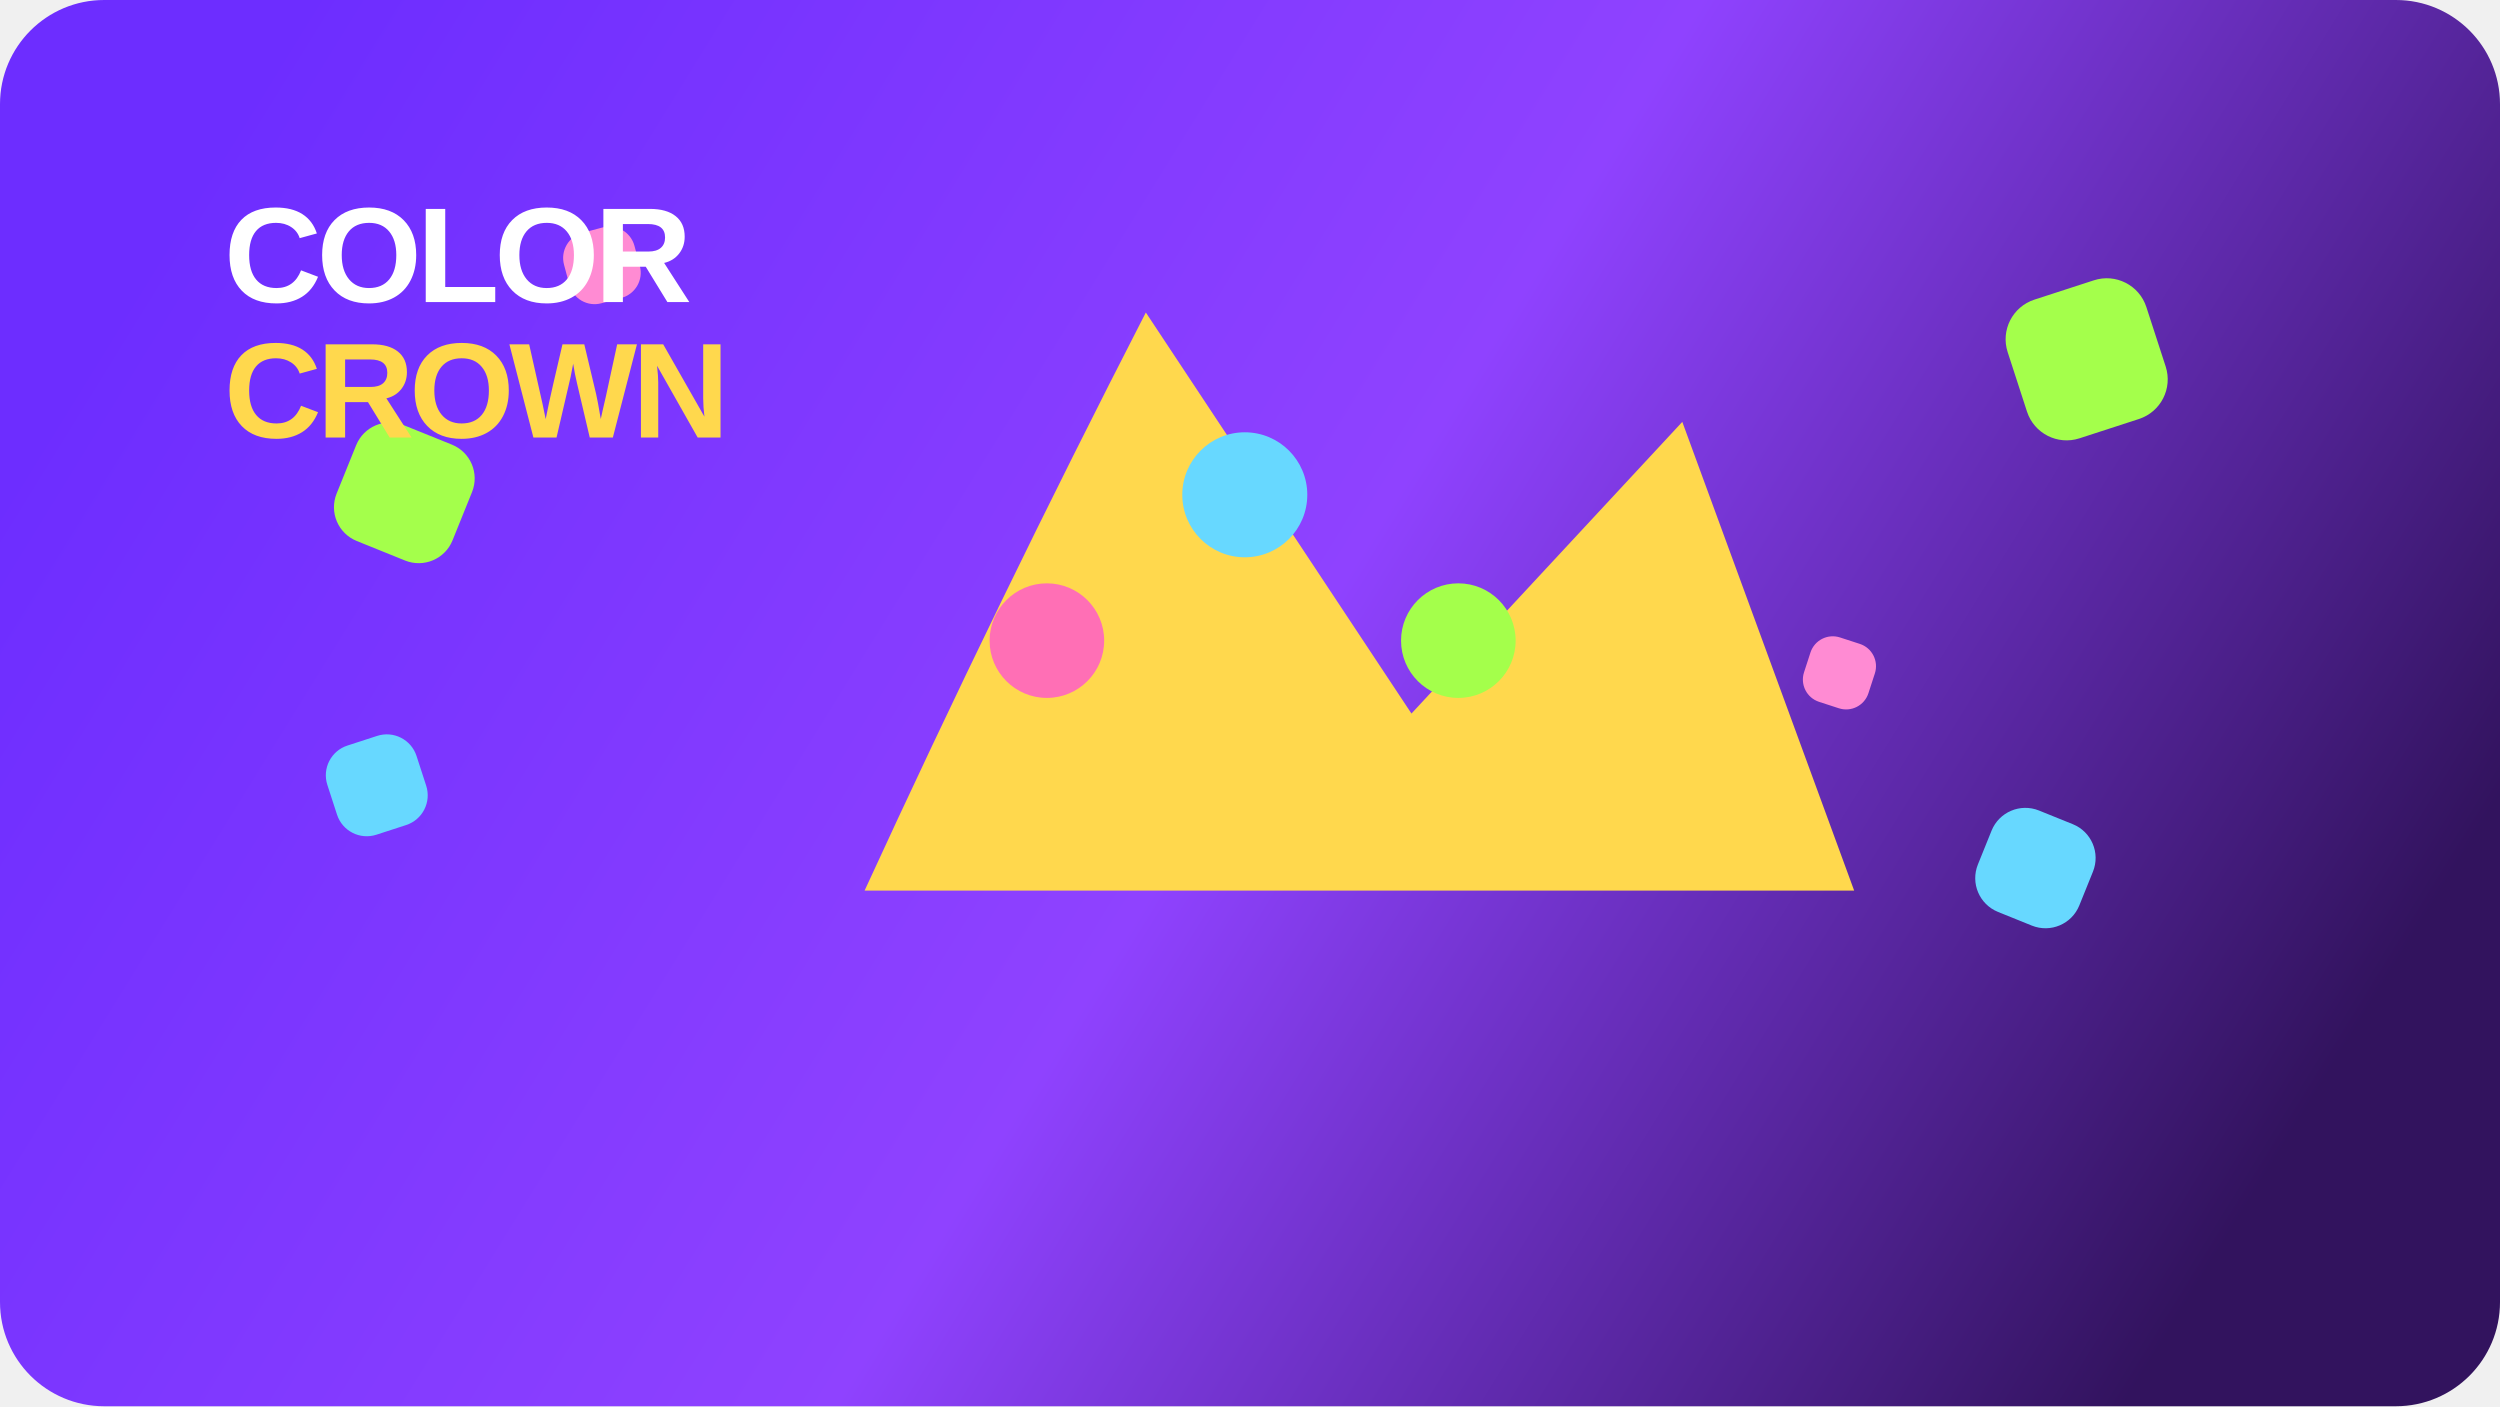
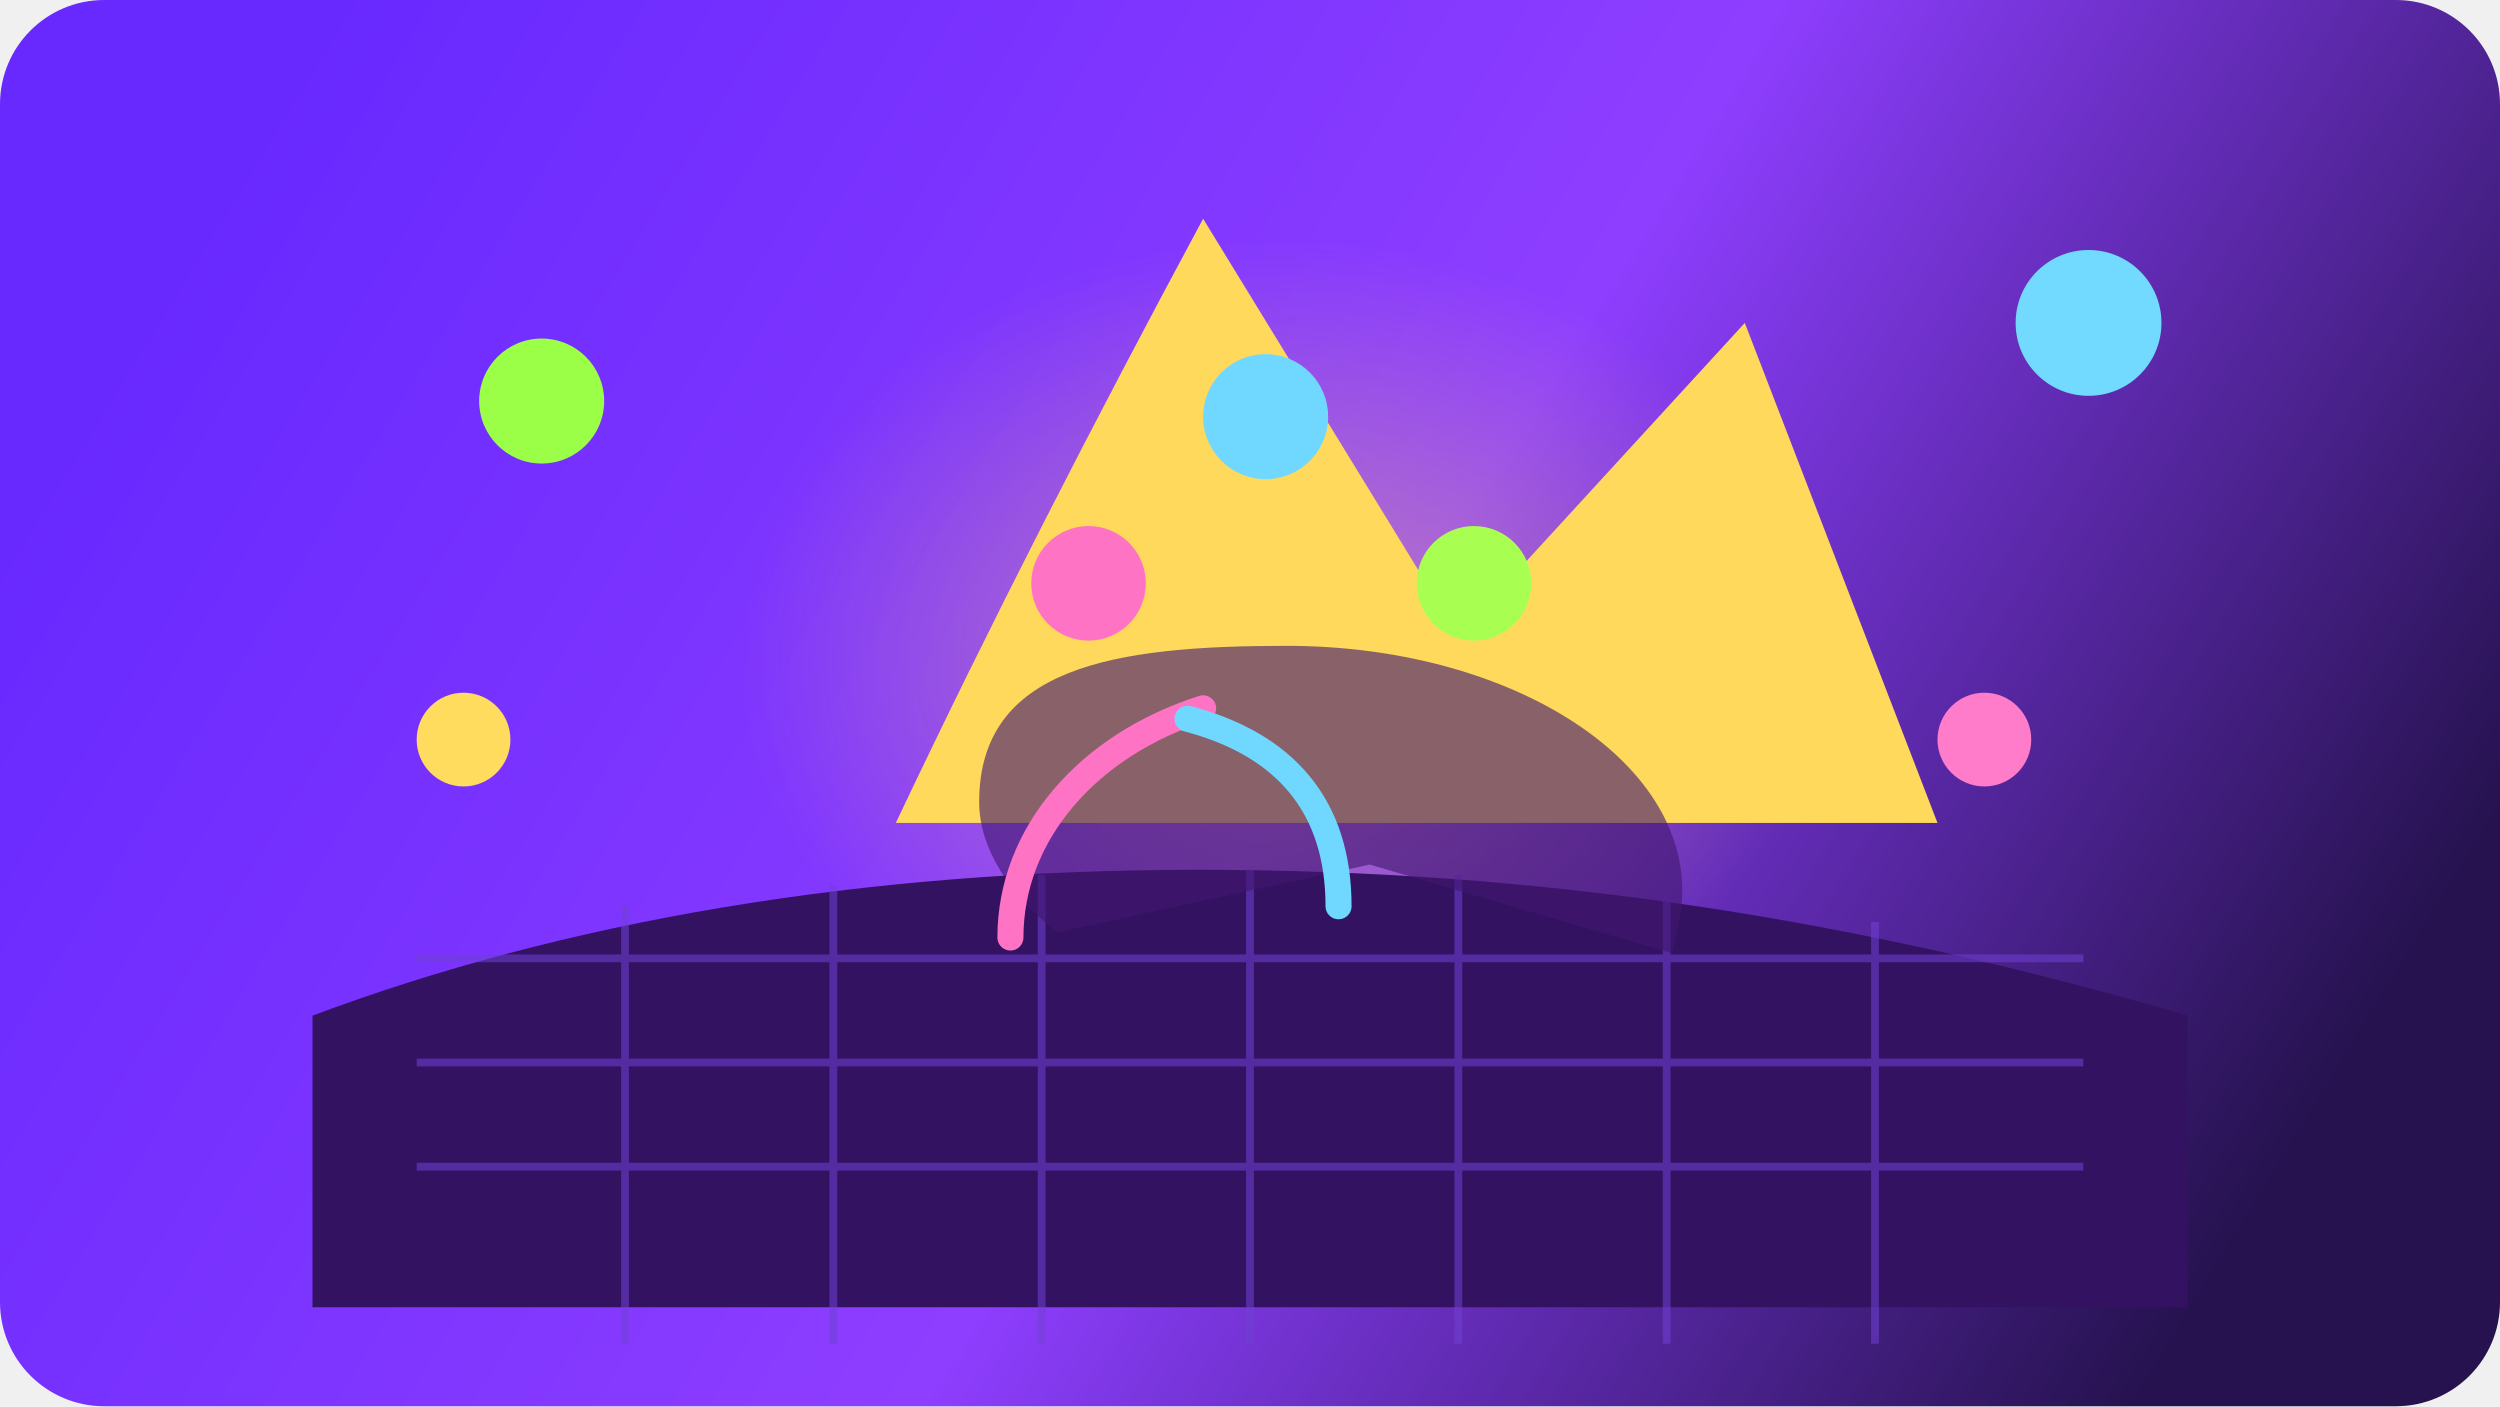
<svg xmlns="http://www.w3.org/2000/svg" viewBox="0 0 960 540" fill="none">
  <defs>
-     <linearGradient id="bg" x1="90" y1="42" x2="838" y2="504" gradientUnits="userSpaceOnUse">
-       <stop stop-color="#6D2DFF" />
-       <stop offset=".52" stop-color="#8F42FF" />
-       <stop offset="1" stop-color="#32135E" />
+     <linearGradient id="bg" x1="102" y1="46" x2="846" y2="502" gradientUnits="userSpaceOnUse">
+       <stop stop-color="#6829FF" />
+       <stop offset=".54" stop-color="#8E3EFF" />
+       <stop offset="1" stop-color="#25124E" />
    </linearGradient>
+     <radialGradient id="glow" cx="0" cy="0" r="1" gradientTransform="translate(492 254) rotate(90) scale(162 208)" gradientUnits="userSpaceOnUse">
+       <stop stop-color="#FFD85A" stop-opacity=".42" />
+       <stop offset="1" stop-color="#FFD85A" stop-opacity="0" />
+     </radialGradient>
  </defs>
  <rect width="960" height="540" rx="40" fill="url(#bg)" />
+   <rect width="960" height="540" rx="40" fill="url(#glow)" />
+   <path d="M120 390c96-36 210-56 340-56s250 18 380 56v112H120V390Z" fill="#341262" />
+   <g stroke="#7040D3" stroke-width="3" opacity=".55">
+     <path d="M160 368h640" />
+     <path d="M160 408h640" />
+     <path d="M160 448h640" />
+     <path d="M240 348v168" />
+     <path d="M320 340v176" />
+     <path d="M400 336v180" />
+     <path d="M480 334v182" />
+     <path d="M560 336v180" />
+     <path d="M640 344v172" />
+     <path d="M720 354v162" />
+   </g>
+   <path d="M344 316c36-76 76-154 118-232l98 160 110-120 74 192H344Z" fill="#FFD95B" />
+   <circle cx="418" cy="224" r="22" fill="#FF73C4" />
+   <circle cx="486" cy="160" r="24" fill="#70D8FF" />
+   <circle cx="566" cy="224" r="22" fill="#A8FF52" />
+   <path d="M494 248c84 0 152 42 152 94 0 8-2 16-4 24l-116-34-120 26c-18-14-30-32-30-50 0-52 52-60 118-60Z" fill="#411870" fill-opacity=".62" />
+   <path d="M388 360c0-40 30-74 74-88" stroke="#FF73C4" stroke-width="10" stroke-linecap="round" />
+   <path d="M456 276c38 10 58 34 58 72" stroke="#70D8FF" stroke-width="10" stroke-linecap="round" />
  <g>
-     <path d="M332 342c34-74 70-148 108-222l102 154 104-112 66 180H332Z" fill="#FFD84D" />
-     <circle cx="402" cy="246" r="22" fill="#FF6FB5" />
-     <circle cx="478" cy="190" r="24" fill="#67D8FF" />
-     <circle cx="560" cy="246" r="22" fill="#A4FF4B" />
+     <circle cx="208" cy="154" r="24" fill="#9CFF47" />
+     <circle cx="802" cy="124" r="28" fill="#72DAFF" />
+     <circle cx="762" cy="284" r="18" fill="#FF7CCB" />
+     <circle cx="178" cy="284" r="18" fill="#FFDB5E" />
  </g>
-   <g fill="#A4FF4B">
-     <rect x="142" y="158" width="48" height="48" rx="14" transform="rotate(22 142 158)" />
-     <rect x="766" y="120" width="56" height="56" rx="16" transform="rotate(-18 766 120)" />
-   </g>
-   <g fill="#67D8FF">
-     <rect x="122" y="290" width="36" height="36" rx="12" transform="rotate(-18 122 290)" />
-     <rect x="770" y="306" width="42" height="42" rx="14" transform="rotate(22 770 306)" />
-   </g>
-   <g fill="#FF8BD3">
-     <rect x="214" y="92" width="28" height="28" rx="10" transform="rotate(-15 214 92)" />
-     <rect x="698" y="242" width="26" height="26" rx="9" transform="rotate(18 698 242)" />
-   </g>
-   <text x="86" y="116" fill="#FFFFFF" font-size="52" font-family="Arial, sans-serif" font-weight="900" letter-spacing="-2">COLOR</text>
-   <text x="86" y="168" fill="#FFD84D" font-size="52" font-family="Arial, sans-serif" font-weight="900" letter-spacing="-2">CROWN</text>
</svg>
